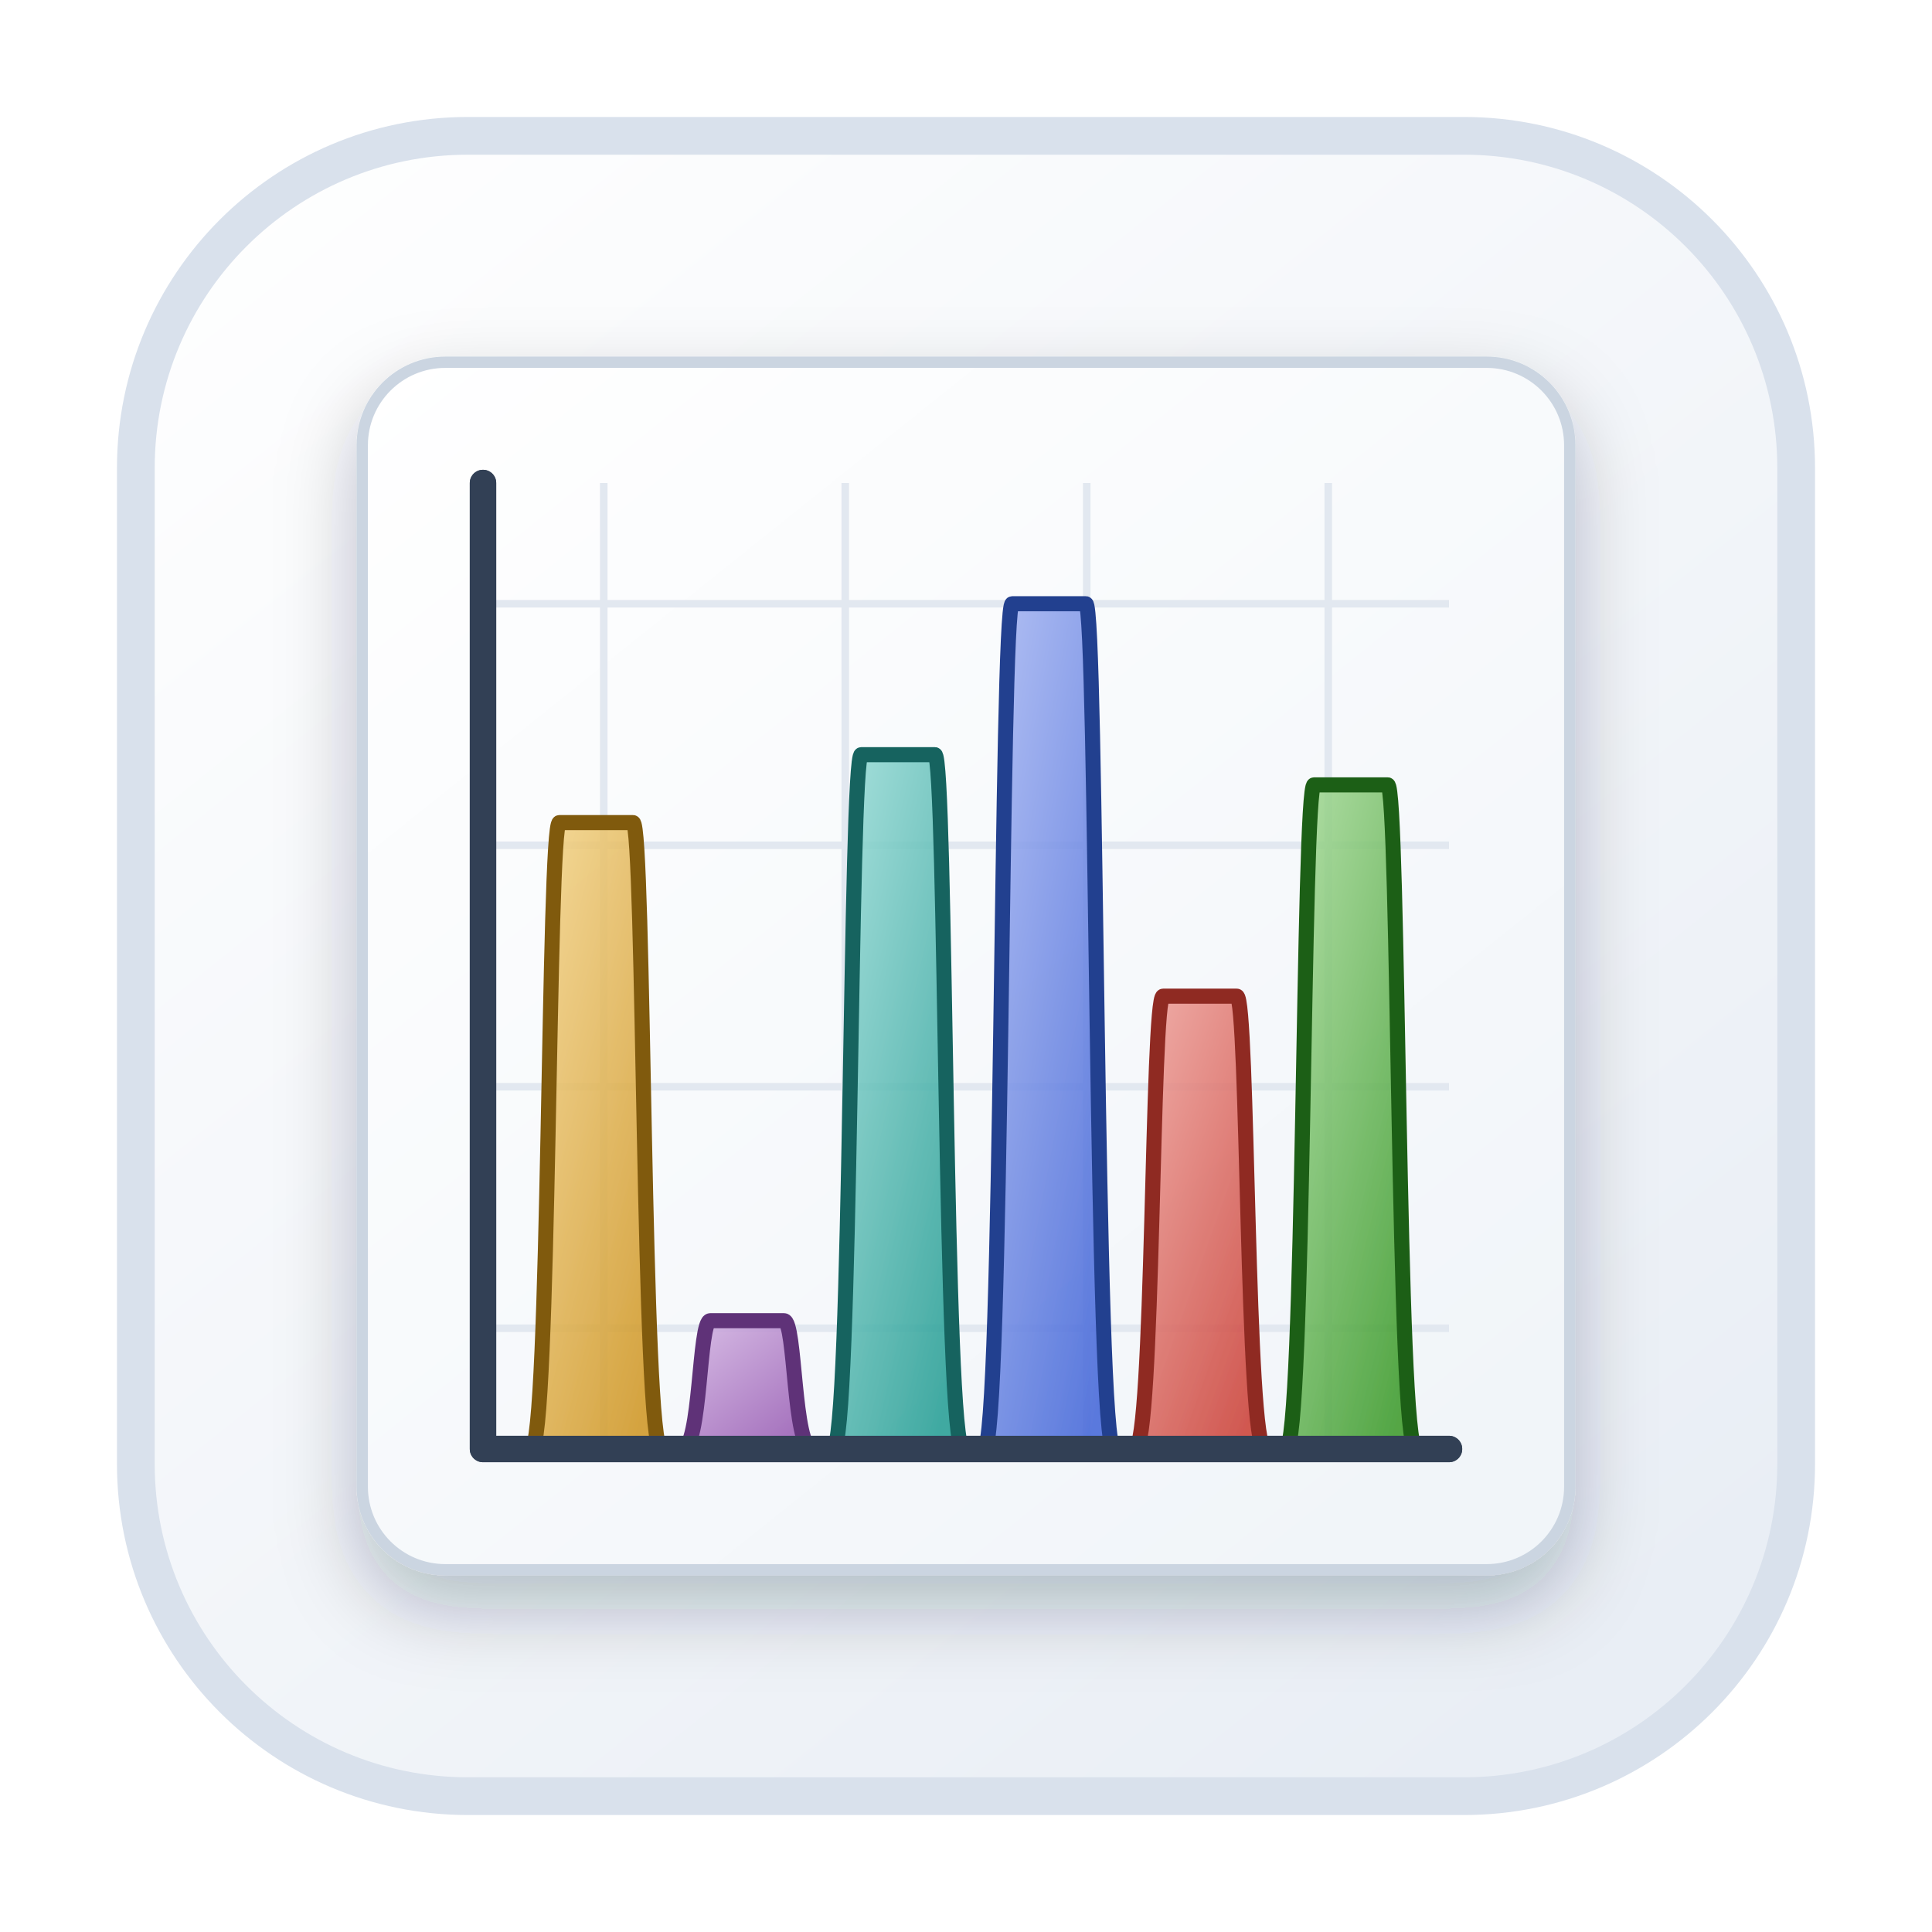
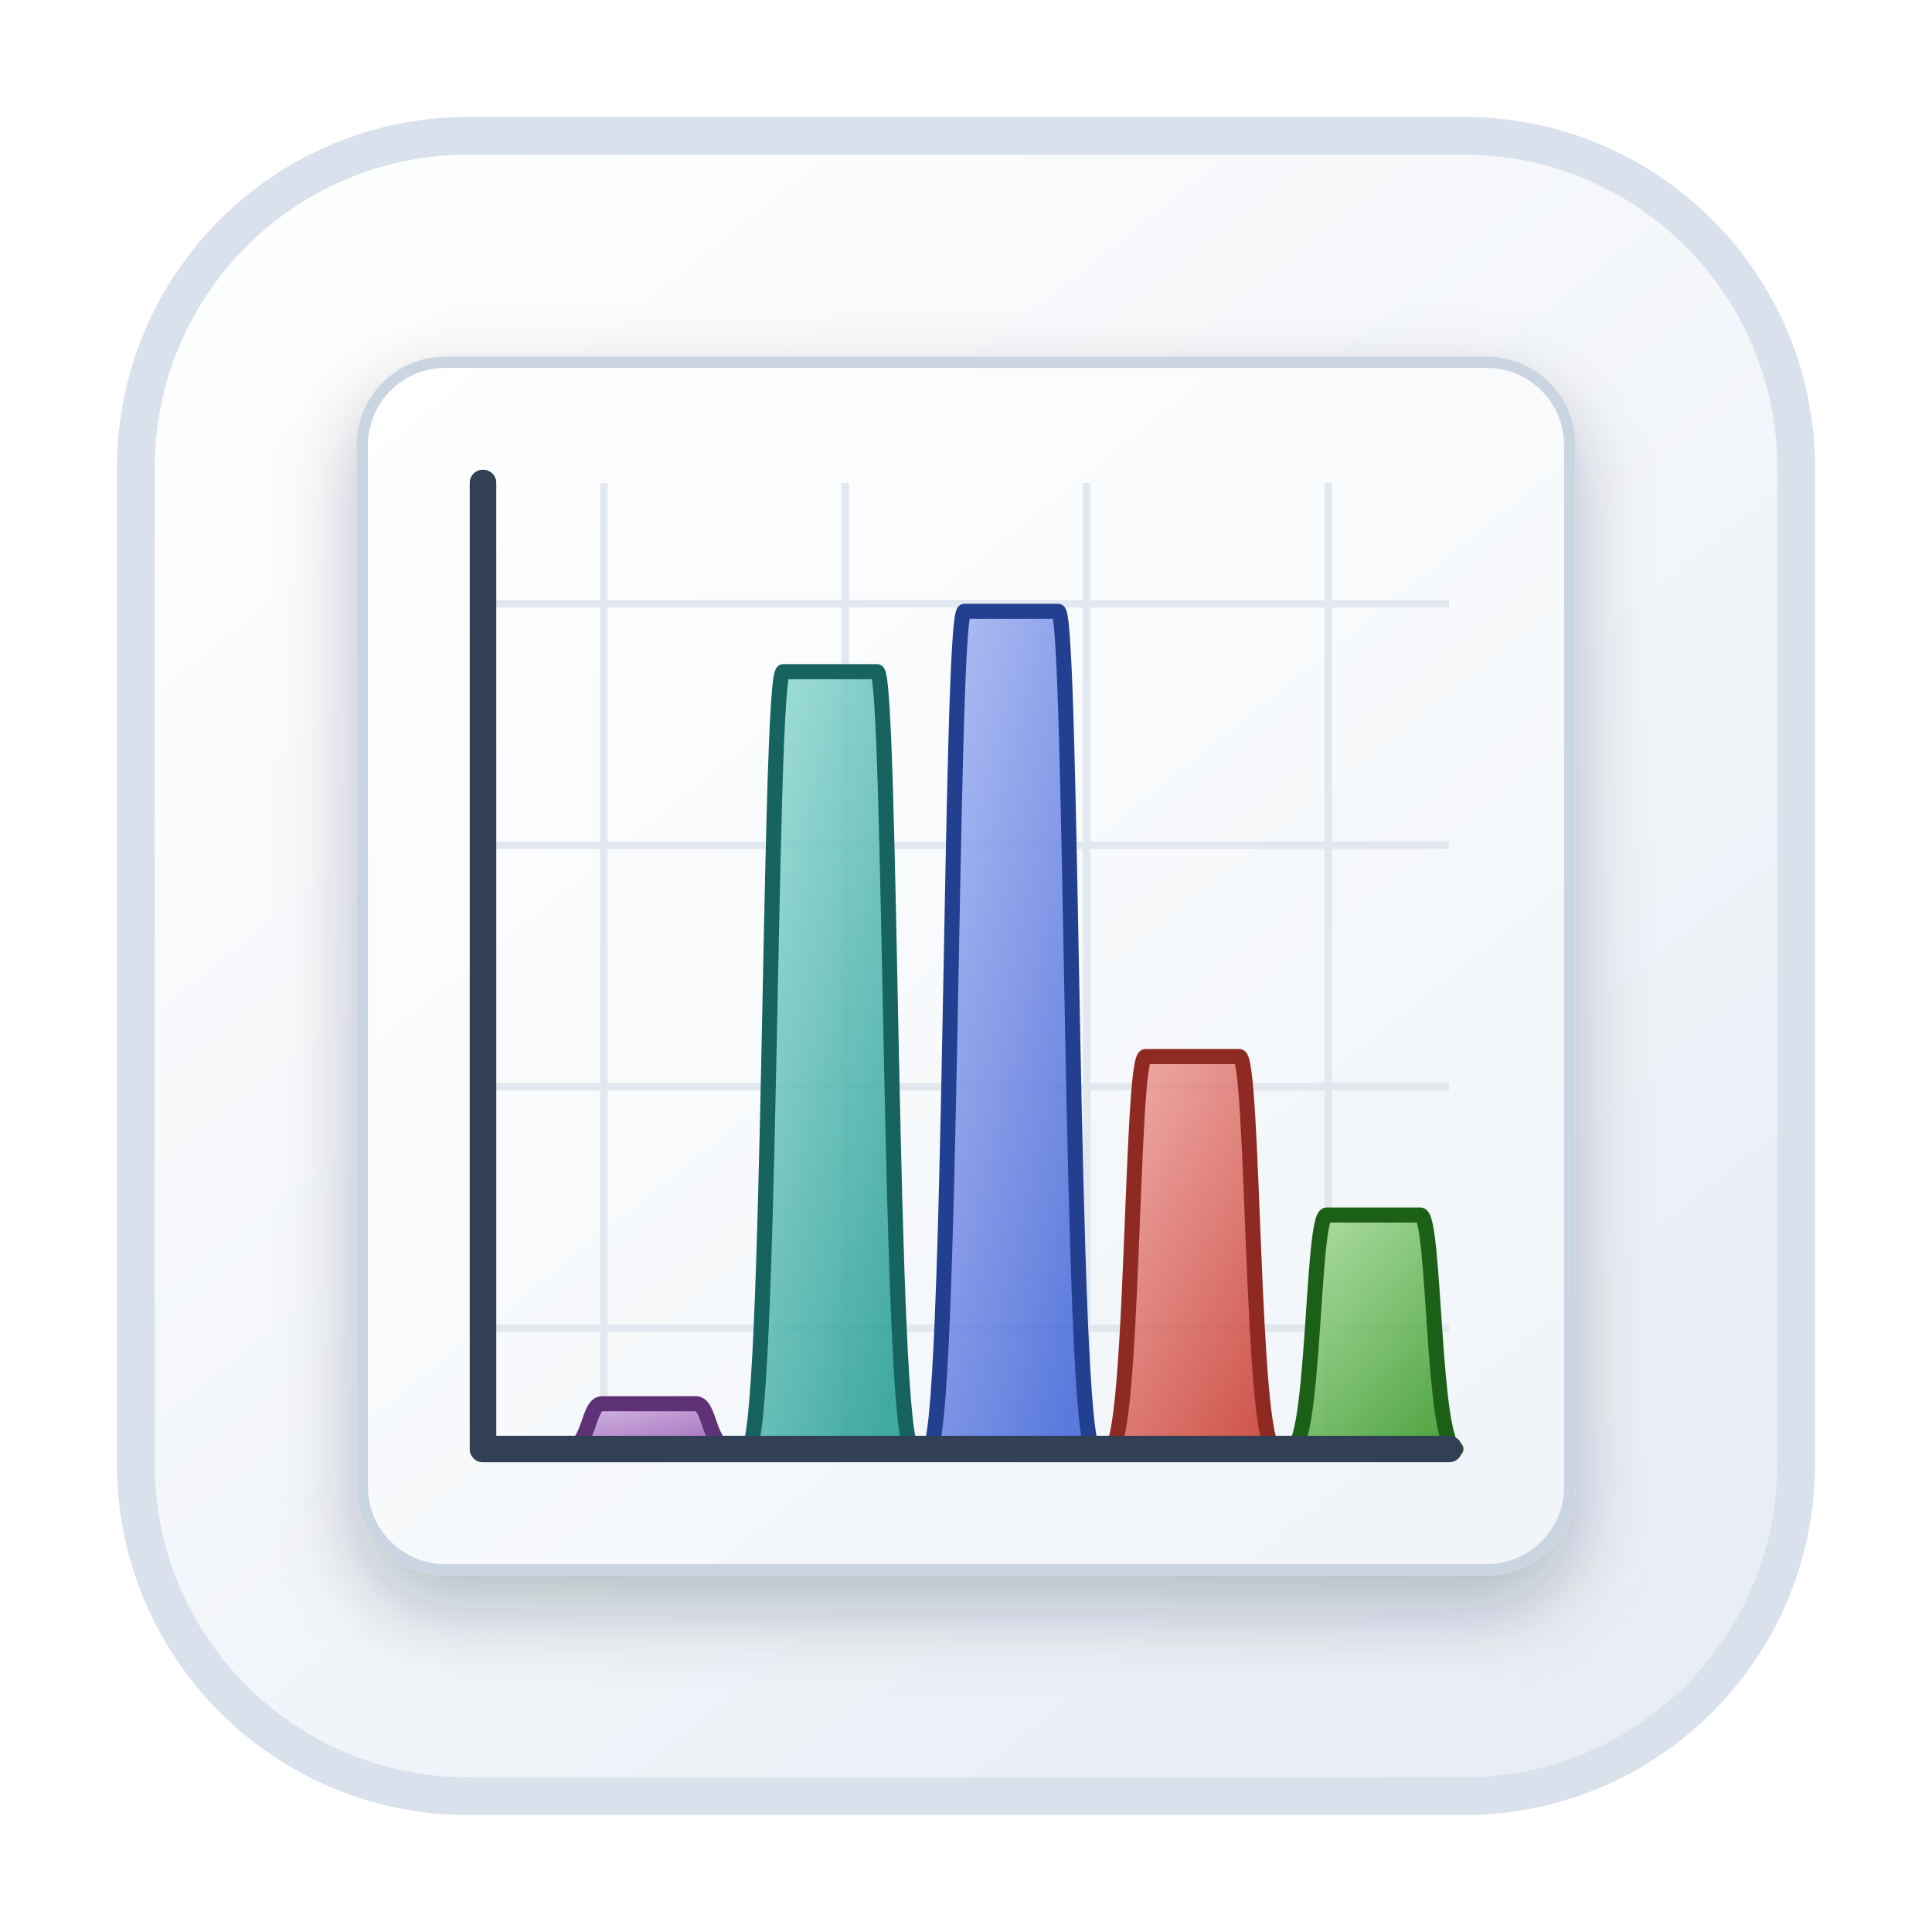
<svg xmlns="http://www.w3.org/2000/svg" viewBox="0 0 512 512" role="img">
  <defs>
    <linearGradient id="tile" x2="0.8" y2="1">
      <stop stop-color="#ffffff" />
      <stop offset="1" stop-color="#e9eef5" />
    </linearGradient>
    <linearGradient id="paper" x2="0.8" y2="1">
      <stop stop-color="#ffffff" />
      <stop offset="1" stop-color="#f1f5f9" />
    </linearGradient>
    <linearGradient id="blue" x2="0.8" y2="1">
      <stop stop-color="#a8b8f2" />
      <stop offset="1" stop-color="#4063d8" />
    </linearGradient>
    <linearGradient id="red" x2="0.8" y2="1">
      <stop stop-color="#efa39d" />
      <stop offset="1" stop-color="#cb3c33" />
    </linearGradient>
    <linearGradient id="green" x2="0.8" y2="1">
      <stop stop-color="#a9dd9c" />
      <stop offset="1" stop-color="#389826" />
    </linearGradient>
    <linearGradient id="purple" x2="0.8" y2="1">
      <stop stop-color="#d3b4e3" />
      <stop offset="1" stop-color="#9558b2" />
    </linearGradient>
    <linearGradient id="amber" x2="0.8" y2="1">
      <stop stop-color="#f5d58a" />
      <stop offset="1" stop-color="#ce941f" />
    </linearGradient>
    <linearGradient id="teal" x2="0.8" y2="1">
      <stop stop-color="#9cded8" />
      <stop offset="1" stop-color="#209b92" />
    </linearGradient>
    <filter id="shadow" x="-25%" y="-25%" width="150%" height="150%">
      <feDropShadow dx="0" dy="9" stdDeviation="10" flood-color="#0f1b2d" flood-opacity="0.25" />
    </filter>
  </defs>
  <rect x="36" y="36" width="440" height="440" rx="88" fill="url(#tile)" />
  <rect x="36" y="36" width="440" height="440" rx="88" fill="none" stroke="#d9e1ec" stroke-width="10" />
  <g filter="url(#shadow)">
    <rect x="96" y="96" width="320" height="320" rx="22" fill="url(#paper)" stroke="#cbd5e1" stroke-width="3" />
    <path d="M160 128 V384 M224 128 V384 M288 128 V384 M352 128 V384 M128 160 H384 M128 224 H384 M128 288 H384 M128 352 H384" stroke="#e2e8f0" stroke-width="2" />
    <path d="M128 128 V384 H384" fill="none" stroke="#334155" stroke-width="7" stroke-linecap="round" stroke-linejoin="round" />
-     <path d="M140.84 384 C145.768 384, 145.152 218, 148.232 218 H167.768 C170.848 218, 170.232 384, 175.16 384 Z" fill="url(#amber)" fill-opacity="0.85" stroke="#805a10" stroke-width="4" stroke-linejoin="round" />
-     <path d="M180.84 384 C185.768 384, 185.152 350, 188.232 350 H207.768 C210.848 350, 210.232 384, 215.16 384 Z" fill="url(#purple)" fill-opacity="0.85" stroke="#5e3378" stroke-width="4" stroke-linejoin="round" />
-     <path d="M220.84 384 C225.768 384, 225.152 200, 228.232 200 H247.768 C250.848 200, 250.232 384, 255.16 384 Z" fill="url(#teal)" fill-opacity="0.85" stroke="#12645f" stroke-width="4" stroke-linejoin="round" />
-     <path d="M260.84 384 C265.768 384, 265.152 160, 268.232 160 H287.768 C290.848 160, 290.232 384, 295.16 384 Z" fill="url(#blue)" fill-opacity="0.85" stroke="#24408f" stroke-width="4" stroke-linejoin="round" />
-     <path d="M300.84 384 C305.768 384, 305.152 264, 308.232 264 H327.768 C330.848 264, 330.232 384, 335.16 384 Z" fill="url(#red)" fill-opacity="0.85" stroke="#8f2a24" stroke-width="4" stroke-linejoin="round" />
-     <path d="M340.84 384 C345.768 384, 345.152 208, 348.232 208 H367.768 C370.848 208, 370.232 384, 375.16 384 Z" fill="url(#green)" fill-opacity="0.85" stroke="#1f5f16" stroke-width="4" stroke-linejoin="round" />
+     <path d="M150.16 384 C156.432 384, 155.648 372, 159.568 372 H184.432 C188.352 372, 187.568 384, 193.84 384 Z" fill="url(#purple)" fill-opacity="0.85" stroke="#5e3378" stroke-width="4" stroke-linejoin="round" />
+     <path d="M198.16 384 C204.432 384, 203.648 178, 207.568 178 H232.432 C236.352 178, 235.568 384, 241.84 384 Z" fill="url(#teal)" fill-opacity="0.85" stroke="#12645f" stroke-width="4" stroke-linejoin="round" />
+     <path d="M246.16 384 C252.432 384, 251.648 162, 255.568 162 H280.432 C284.352 162, 283.568 384, 289.84 384 Z" fill="url(#blue)" fill-opacity="0.85" stroke="#24408f" stroke-width="4" stroke-linejoin="round" />
+     <path d="M294.16 384 C300.432 384, 299.648 280, 303.568 280 H328.432 C332.352 280, 331.568 384, 337.84 384 Z" fill="url(#red)" fill-opacity="0.85" stroke="#8f2a24" stroke-width="4" stroke-linejoin="round" />
+     <path d="M342.16 384 C348.432 384, 347.648 322, 351.568 322 H376.432 C380.352 322, 379.568 384, 385.84 384 Z" fill="url(#green)" fill-opacity="0.85" stroke="#1f5f16" stroke-width="4" stroke-linejoin="round" />
    <path d="M128 128 V384 H384" fill="none" stroke="#334155" stroke-width="7" stroke-linecap="round" stroke-linejoin="round" />
  </g>
</svg>
